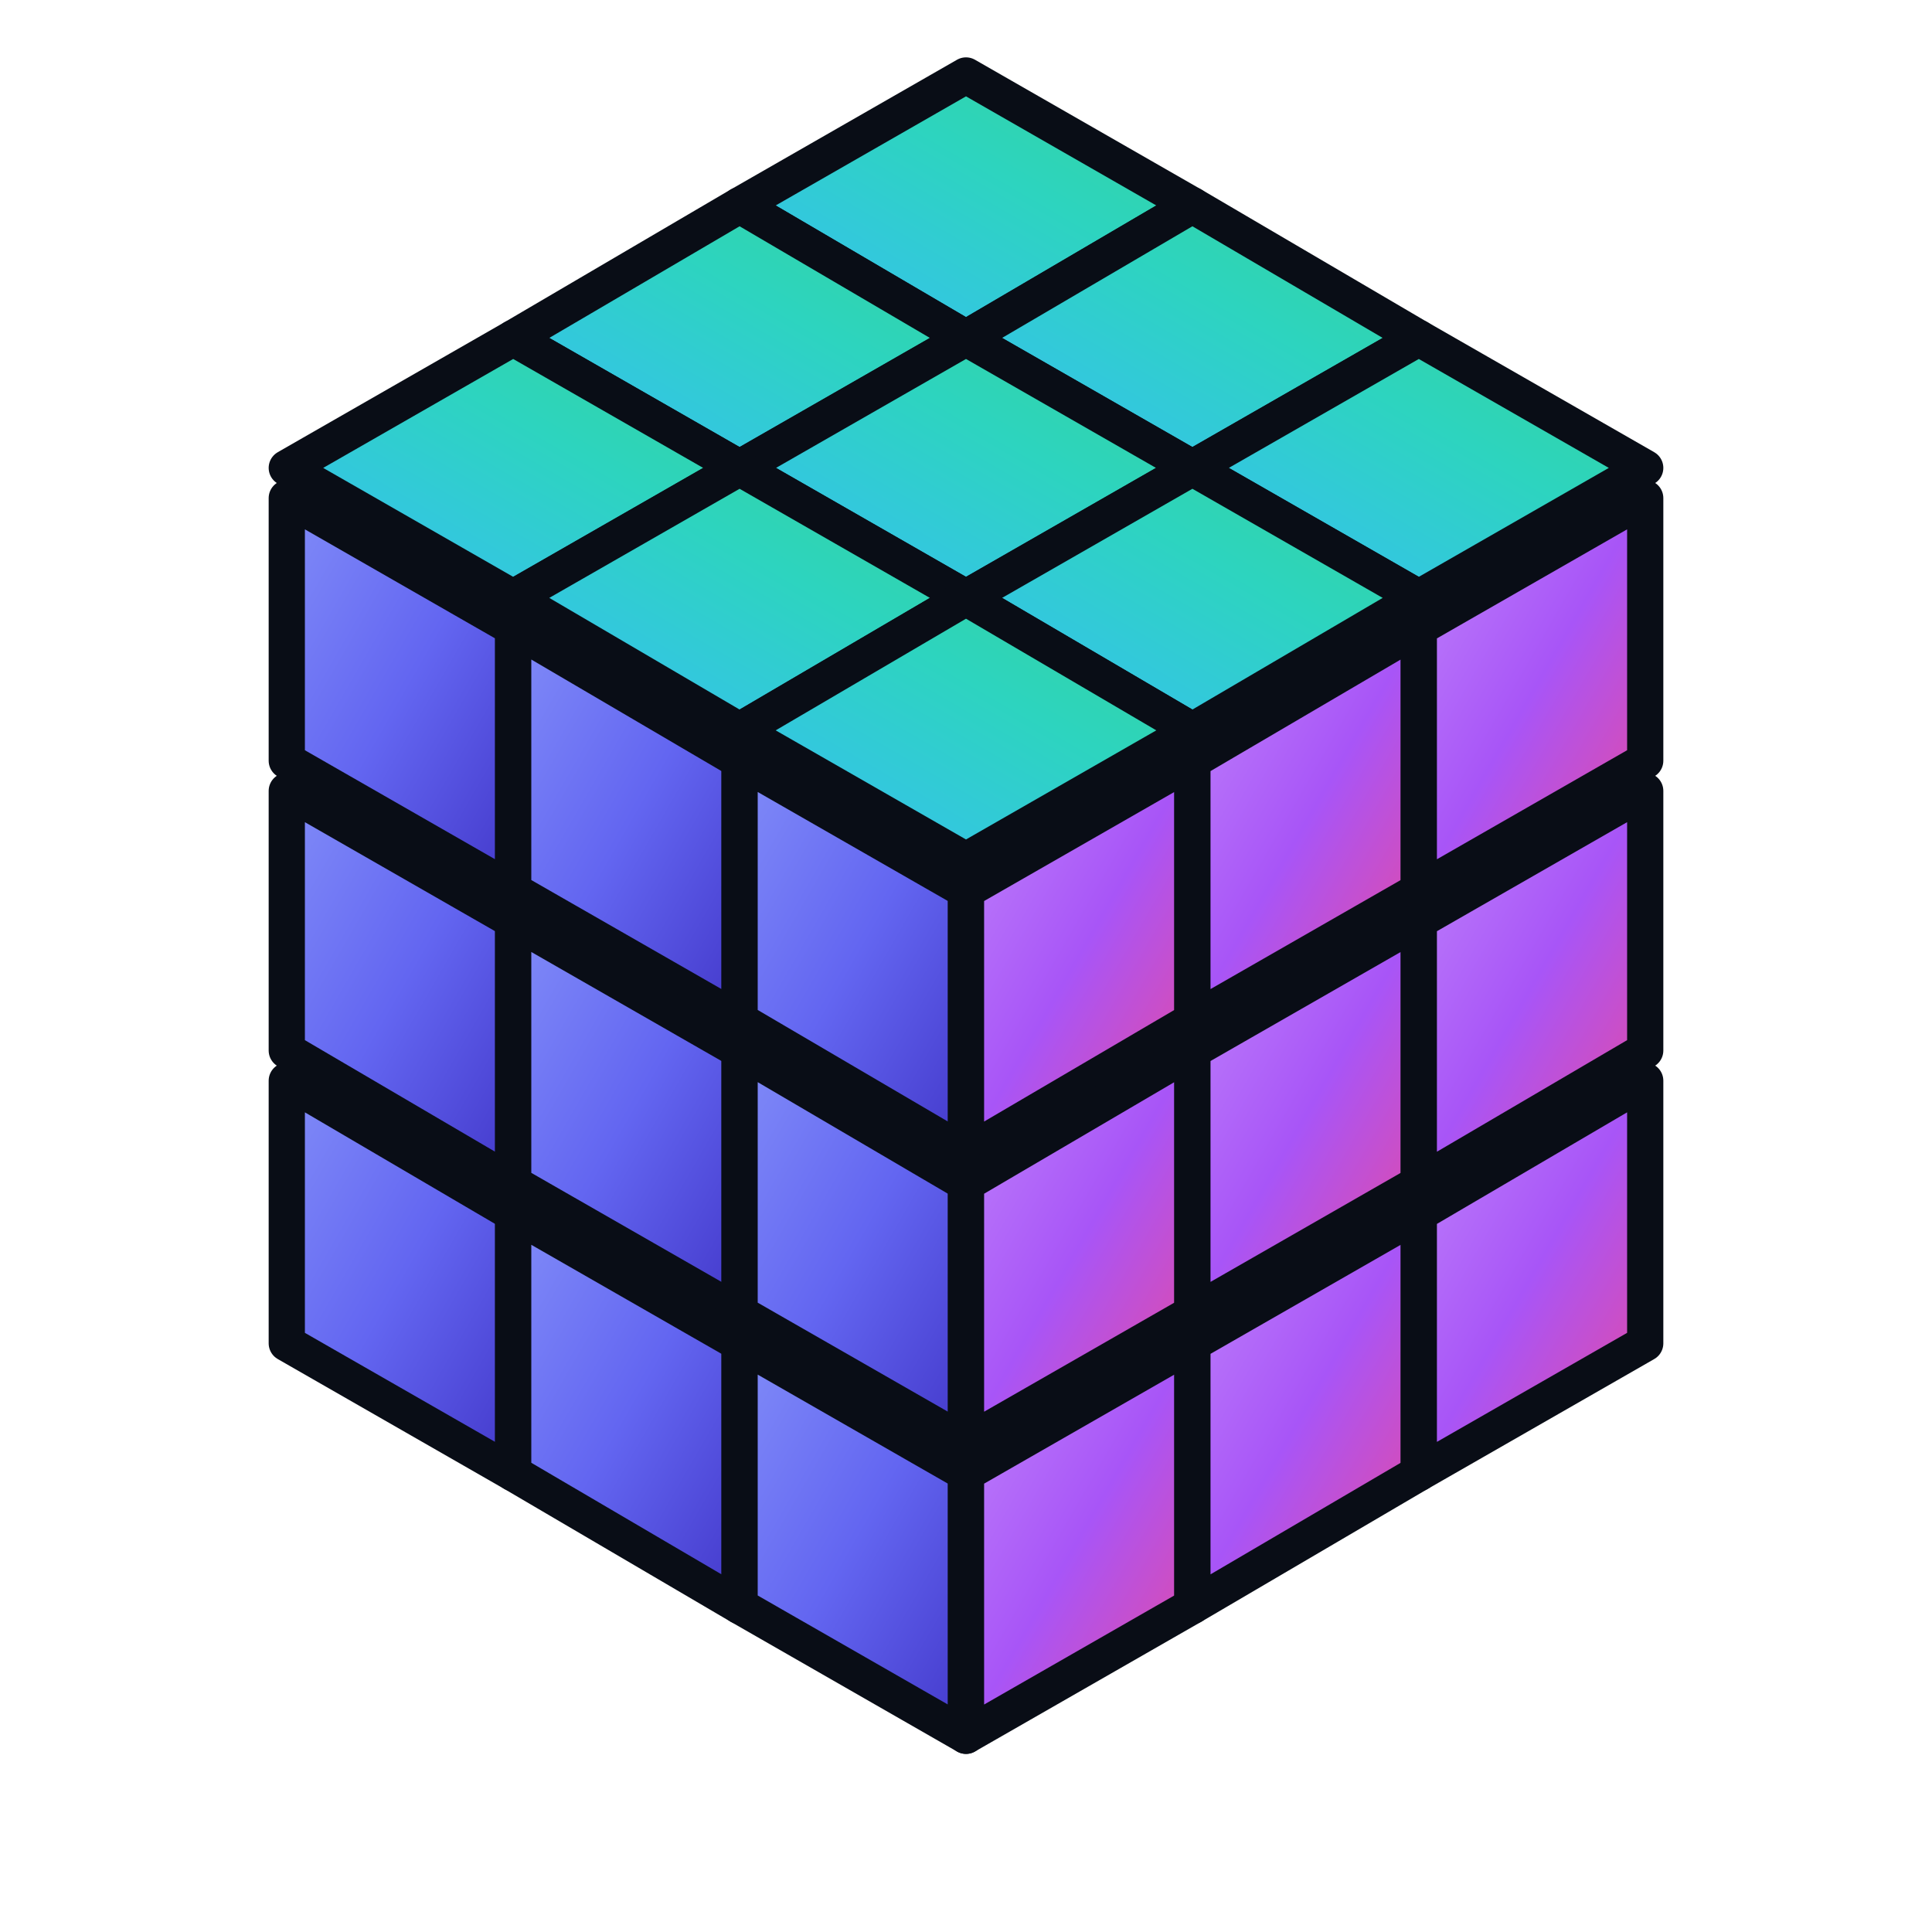
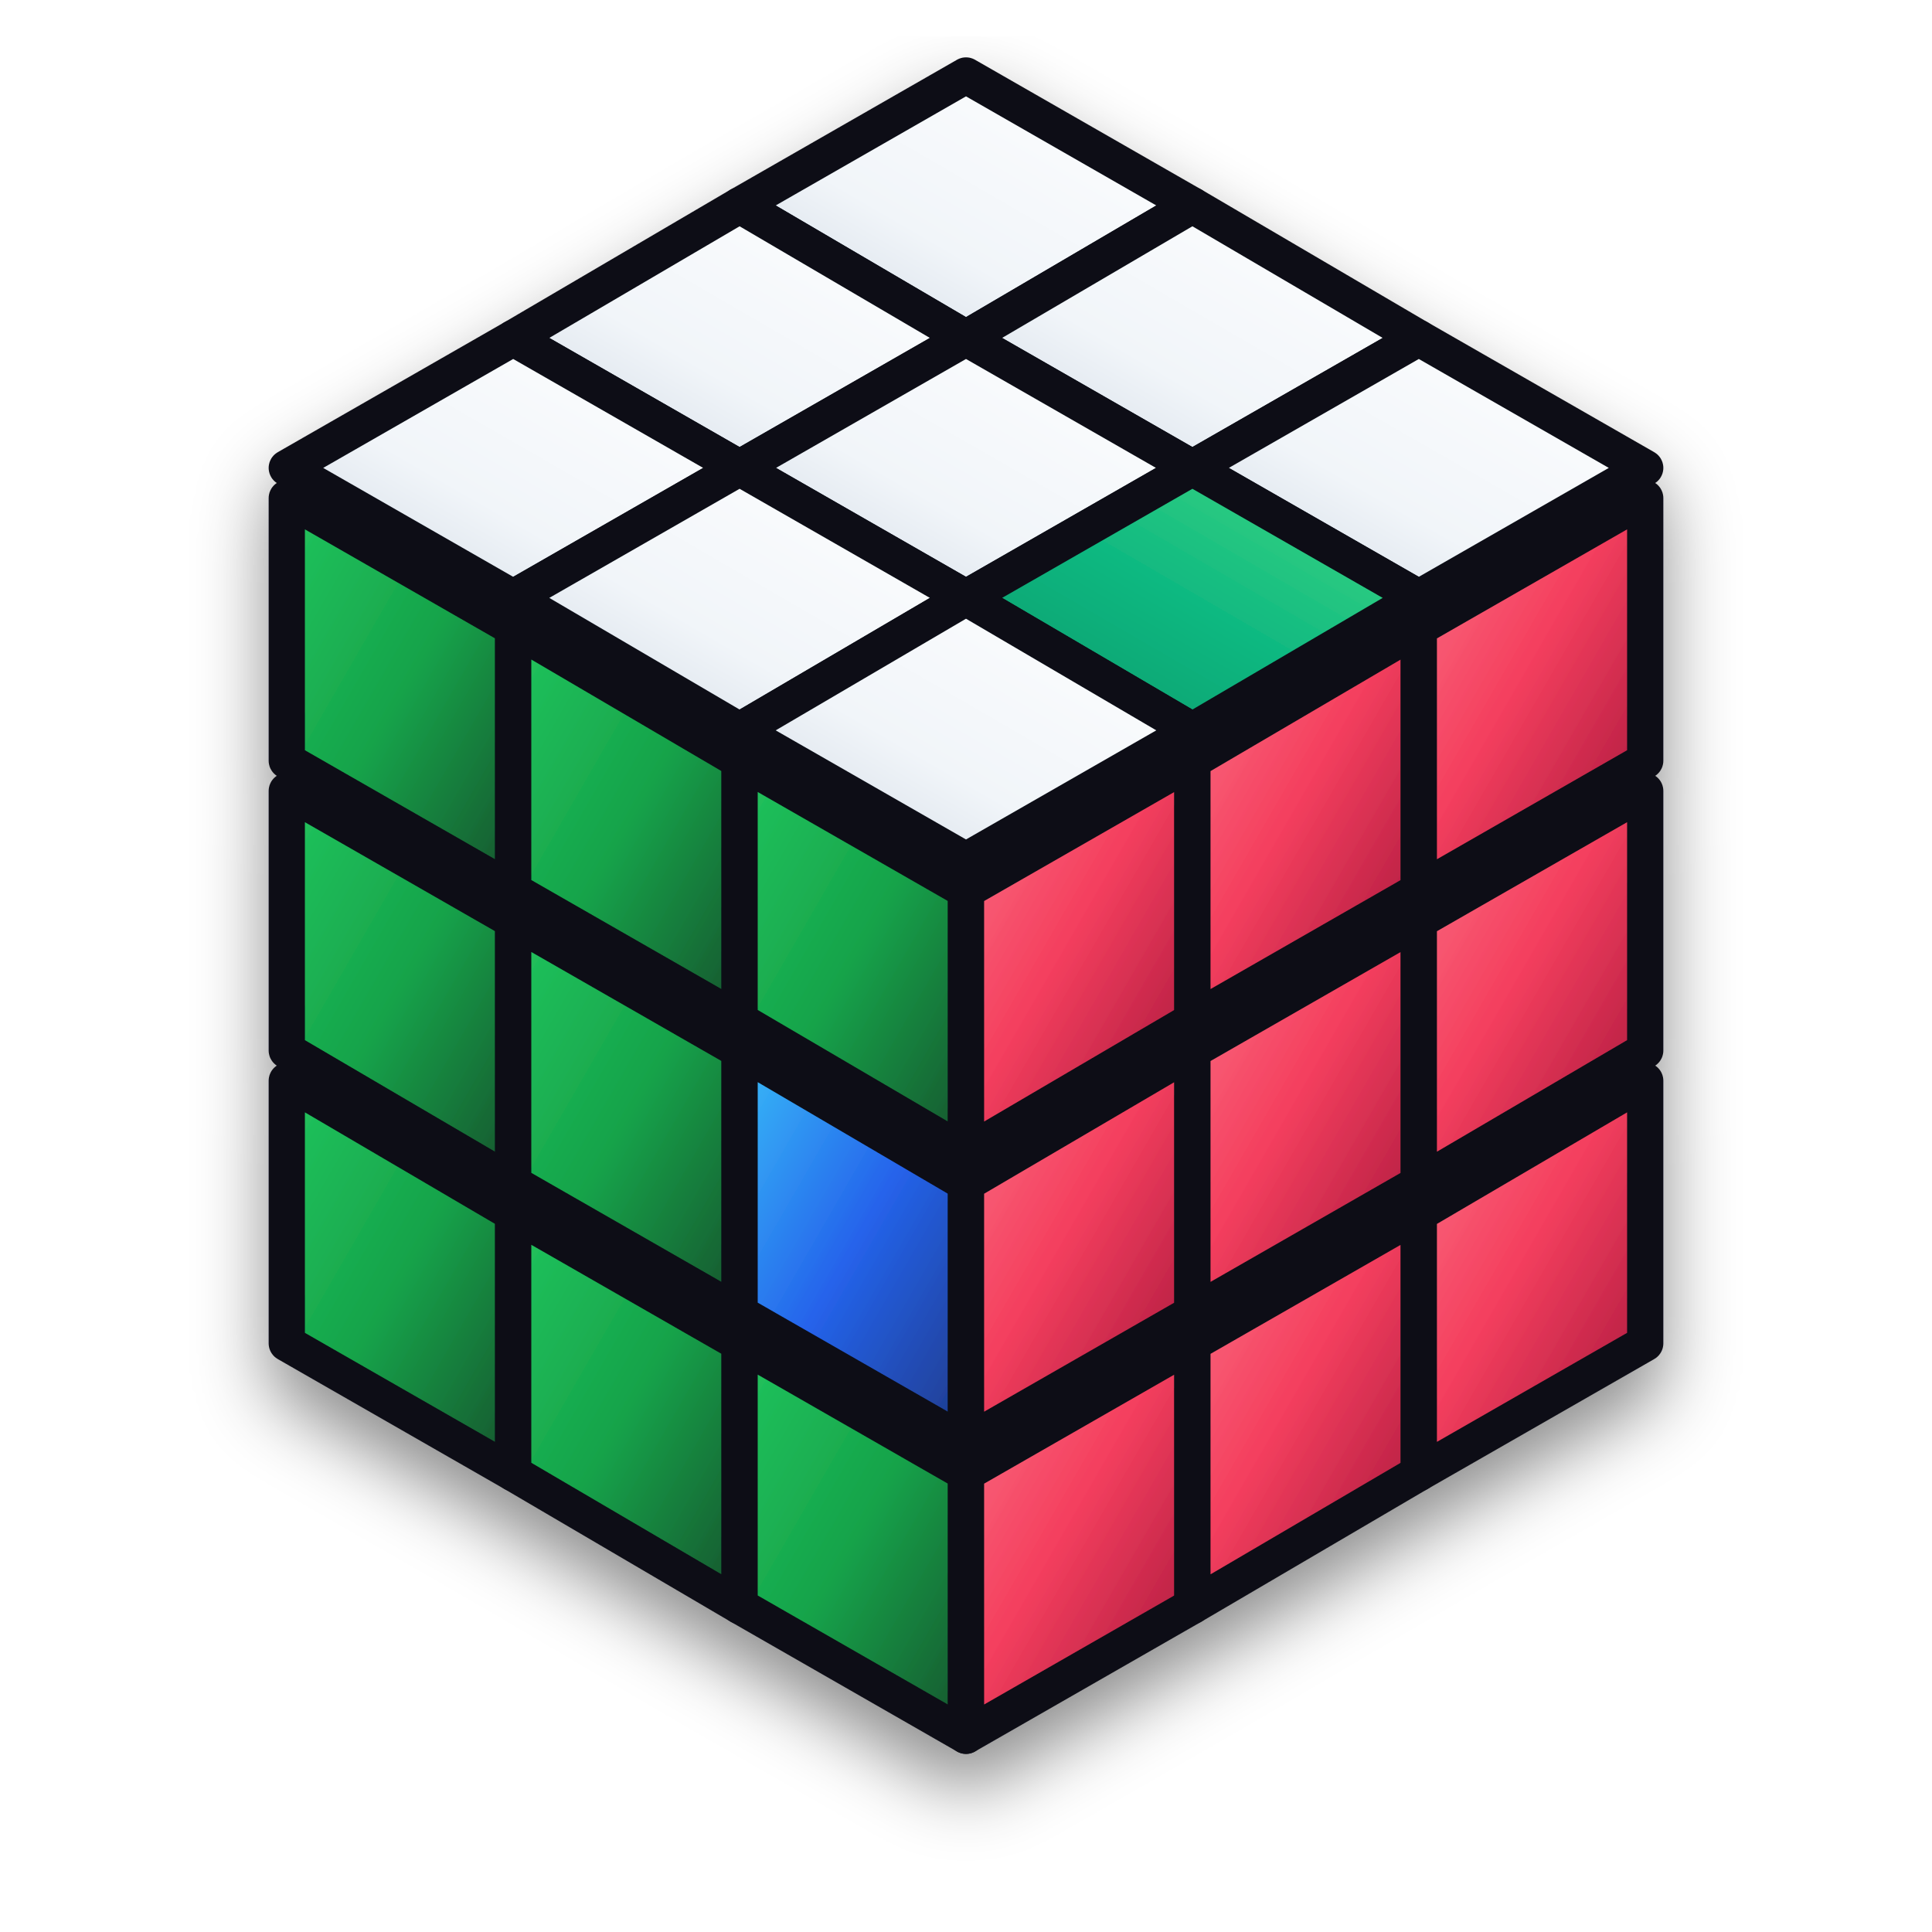
<svg xmlns="http://www.w3.org/2000/svg" viewBox="0 0 64 64" width="64" height="64">
  <defs>
-     <linearGradient id="top-face" x1="0%" y1="100%" x2="100%" y2="0%">
+     <linearGradient id="top-white" x1="0%" y1="100%" x2="100%" y2="0%">
+       <stop offset="0%" stop-color="#cbd5e1" />
+       <stop offset="40%" stop-color="#f1f5f9" />
+       <stop offset="100%" stop-color="#ffffff" />
+     </linearGradient>
+     <linearGradient id="top-green-accent" x1="0%" y1="100%" x2="100%" y2="0%">
+       <stop offset="0%" stop-color="#059669" />
+       <stop offset="50%" stop-color="#10b981" />
+       <stop offset="100%" stop-color="#4ade80" />
+     </linearGradient>
+     <linearGradient id="left-green" x1="0%" y1="0%" x2="100%" y2="100%">
+       <stop offset="0%" stop-color="#22c55e" />
+       <stop offset="50%" stop-color="#16a34a" />
+       <stop offset="100%" stop-color="#14532d" />
+     </linearGradient>
+     <linearGradient id="left-blue-accent" x1="0%" y1="0%" x2="100%" y2="100%">
      <stop offset="0%" stop-color="#38bdf8" />
-       <stop offset="60%" stop-color="#2dd4bf" />
-       <stop offset="100%" stop-color="#34d399" />
+       <stop offset="50%" stop-color="#2563eb" />
+       <stop offset="100%" stop-color="#1e3a8a" />
    </linearGradient>
-     <linearGradient id="left-face" x1="0%" y1="0%" x2="100%" y2="100%">
-       <stop offset="0%" stop-color="#818cf8" />
-       <stop offset="50%" stop-color="#6366f1" />
-       <stop offset="100%" stop-color="#4338ca" />
+     <linearGradient id="right-red" x1="0%" y1="0%" x2="100%" y2="100%">
+       <stop offset="0%" stop-color="#fb7185" />
+       <stop offset="45%" stop-color="#f43f5e" />
+       <stop offset="100%" stop-color="#9f1239" />
    </linearGradient>
-     <linearGradient id="right-face" x1="0%" y1="0%" x2="100%" y2="100%">
-       <stop offset="0%" stop-color="#c084fc" />
-       <stop offset="50%" stop-color="#a855f7" />
-       <stop offset="100%" stop-color="#ec4899" />
-     </linearGradient>
+     <filter id="cube-shadow" x="-20%" y="-20%" width="140%" height="140%">
+       <feDropShadow dx="0" dy="1.2" stdDeviation="1.2" flood-color="#000000" flood-opacity="0.45" />
+     </filter>
  </defs>
-   <g stroke="#090d16" stroke-width="1.2" stroke-linejoin="round" stroke-linecap="round">
-     <polygon points="32,2.5 39.5,6.8 32,11.2 24.5,6.8" fill="url(#top-face)" />
-     <polygon points="24.5,6.8 32,11.2 24.5,15.5 17,11.2" fill="url(#top-face)" />
-     <polygon points="17,11.2 24.5,15.5 17,19.8 9.5,15.5" fill="url(#top-face)" />
-     <polygon points="39.5,6.8 47,11.2 39.5,15.5 32,11.2" fill="url(#top-face)" />
-     <polygon points="32,11.2 39.5,15.5 32,19.8 24.5,15.5" fill="url(#top-face)" />
-     <polygon points="24.5,15.5 32,19.8 24.5,24.2 17,19.8" fill="url(#top-face)" />
-     <polygon points="47,11.2 54.5,15.5 47,19.8 39.5,15.5" fill="url(#top-face)" />
-     <polygon points="39.5,15.5 47,19.8 39.5,24.2 32,19.8" fill="url(#top-face)" />
-     <polygon points="32,19.8 39.5,24.2 32,28.5 24.5,24.2" fill="url(#top-face)" />
-     <polygon points="9.5,16.5 17,20.8 17,29.5 9.5,25.2" fill="url(#left-face)" />
-     <polygon points="9.5,26.2 17,30.5 17,39.2 9.5,34.8" fill="url(#left-face)" />
-     <polygon points="9.5,35.8 17,40.2 17,48.8 9.5,44.5" fill="url(#left-face)" />
-     <polygon points="17,20.8 24.5,25.2 24.5,33.8 17,29.5" fill="url(#left-face)" />
-     <polygon points="17,30.5 24.5,34.8 24.5,43.5 17,39.2" fill="url(#left-face)" />
-     <polygon points="17,40.2 24.5,44.5 24.5,53.2 17,48.8" fill="url(#left-face)" />
-     <polygon points="24.5,25.2 32,29.5 32,38.2 24.5,33.8" fill="url(#left-face)" />
-     <polygon points="24.5,34.8 32,39.2 32,47.8 24.5,43.5" fill="url(#left-face)" />
-     <polygon points="24.5,44.5 32,48.8 32,57.5 24.5,53.2" fill="url(#left-face)" />
-     <polygon points="32,29.5 39.5,25.2 39.5,33.8 32,38.2" fill="url(#right-face)" />
-     <polygon points="32,39.2 39.5,34.8 39.5,43.5 32,47.8" fill="url(#right-face)" />
-     <polygon points="32,48.8 39.5,44.5 39.5,53.2 32,57.5" fill="url(#right-face)" />
-     <polygon points="39.5,25.2 47,20.8 47,29.5 39.5,33.8" fill="url(#right-face)" />
-     <polygon points="39.5,34.8 47,30.5 47,39.2 39.5,43.5" fill="url(#right-face)" />
-     <polygon points="39.5,44.5 47,40.2 47,48.8 39.5,53.2" fill="url(#right-face)" />
-     <polygon points="47,20.8 54.5,16.5 54.5,25.2 47,29.5" fill="url(#right-face)" />
-     <polygon points="47,30.5 54.5,26.2 54.5,34.8 47,39.2" fill="url(#right-face)" />
-     <polygon points="47,40.2 54.5,35.8 54.5,44.5 47,48.8" fill="url(#right-face)" />
+   <g filter="url(#cube-shadow)" stroke="#090d16" stroke-width="1.2" stroke-linejoin="round" stroke-linecap="round">
+     <polygon points="32,2.5 39.5,6.8 32,11.2 24.5,6.8" fill="url(#top-white)" />
+     <polygon points="24.5,6.8 32,11.2 24.5,15.5 17,11.2" fill="url(#top-white)" />
+     <polygon points="17,11.2 24.5,15.5 17,19.8 9.5,15.5" fill="url(#top-white)" />
+     <polygon points="39.5,6.8 47,11.2 39.5,15.5 32,11.2" fill="url(#top-white)" />
+     <polygon points="32,11.2 39.5,15.5 32,19.8 24.5,15.5" fill="url(#top-white)" />
+     <polygon points="24.5,15.5 32,19.8 24.5,24.2 17,19.8" fill="url(#top-white)" />
+     <polygon points="47,11.2 54.5,15.5 47,19.8 39.5,15.5" fill="url(#top-white)" />
+     <polygon points="39.5,15.5 47,19.8 39.5,24.2 32,19.8" fill="url(#top-green-accent)" />
+     <polygon points="32,19.8 39.5,24.2 32,28.5 24.5,24.2" fill="url(#top-white)" />
+     <polygon points="9.5,16.5 17,20.8 17,29.5 9.5,25.2" fill="url(#left-green)" />
+     <polygon points="9.5,26.2 17,30.5 17,39.2 9.5,34.8" fill="url(#left-green)" />
+     <polygon points="9.5,35.8 17,40.2 17,48.8 9.5,44.5" fill="url(#left-green)" />
+     <polygon points="17,20.8 24.5,25.2 24.5,33.8 17,29.5" fill="url(#left-green)" />
+     <polygon points="17,30.5 24.5,34.8 24.5,43.5 17,39.2" fill="url(#left-green)" />
+     <polygon points="17,40.2 24.5,44.5 24.5,53.2 17,48.8" fill="url(#left-green)" />
+     <polygon points="24.5,25.2 32,29.5 32,38.2 24.5,33.8" fill="url(#left-green)" />
+     <polygon points="24.5,34.8 32,39.2 32,47.8 24.5,43.5" fill="url(#left-blue-accent)" />
+     <polygon points="24.5,44.5 32,48.8 32,57.5 24.5,53.2" fill="url(#left-green)" />
+     <polygon points="32,29.5 39.5,25.2 39.5,33.8 32,38.2" fill="url(#right-red)" />
+     <polygon points="32,39.2 39.5,34.8 39.5,43.5 32,47.8" fill="url(#right-red)" />
+     <polygon points="32,48.8 39.5,44.5 39.5,53.2 32,57.5" fill="url(#right-red)" />
+     <polygon points="39.5,25.2 47,20.8 47,29.5 39.5,33.8" fill="url(#right-red)" />
+     <polygon points="39.5,34.8 47,30.5 47,39.2 39.5,43.5" fill="url(#right-red)" />
+     <polygon points="39.5,44.5 47,40.2 47,48.8 39.5,53.2" fill="url(#right-red)" />
+     <polygon points="47,20.8 54.5,16.5 54.5,25.2 47,29.5" fill="url(#right-red)" />
+     <polygon points="47,30.5 54.5,26.2 54.5,34.8 47,39.2" fill="url(#right-red)" />
+     <polygon points="47,40.2 54.5,35.8 54.5,44.5 47,48.8" fill="url(#right-red)" />
  </g>
</svg>
